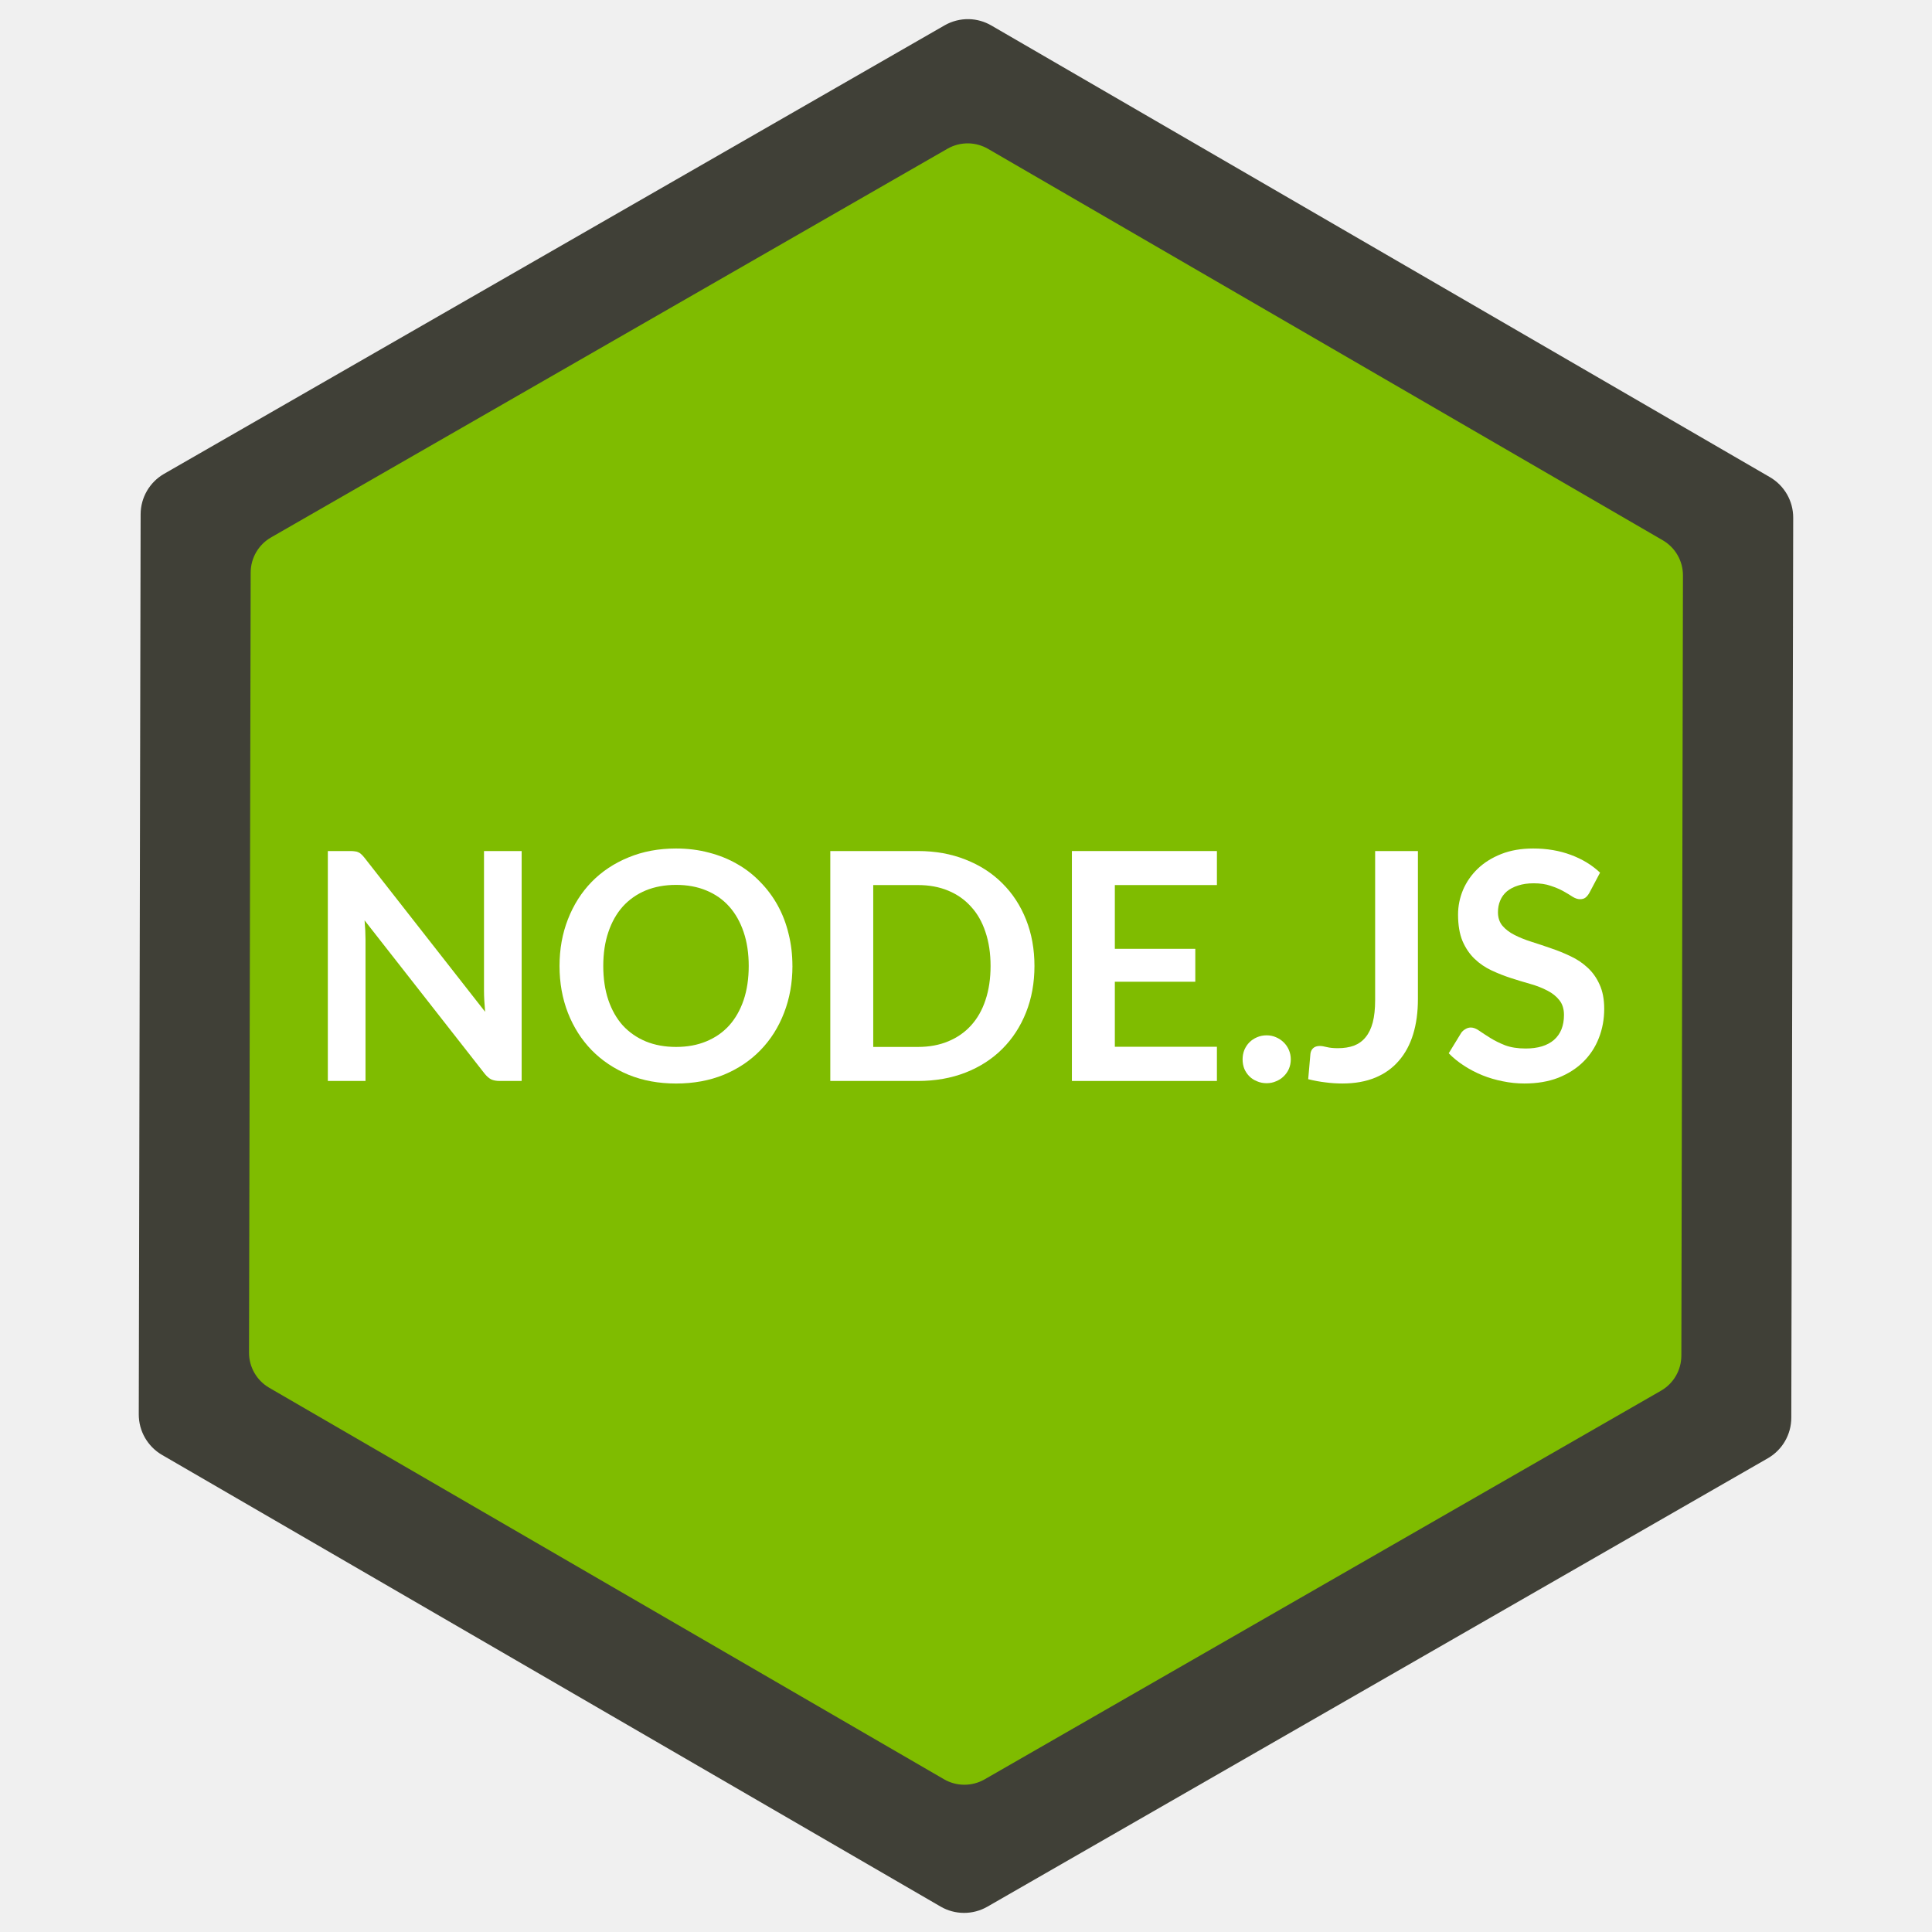
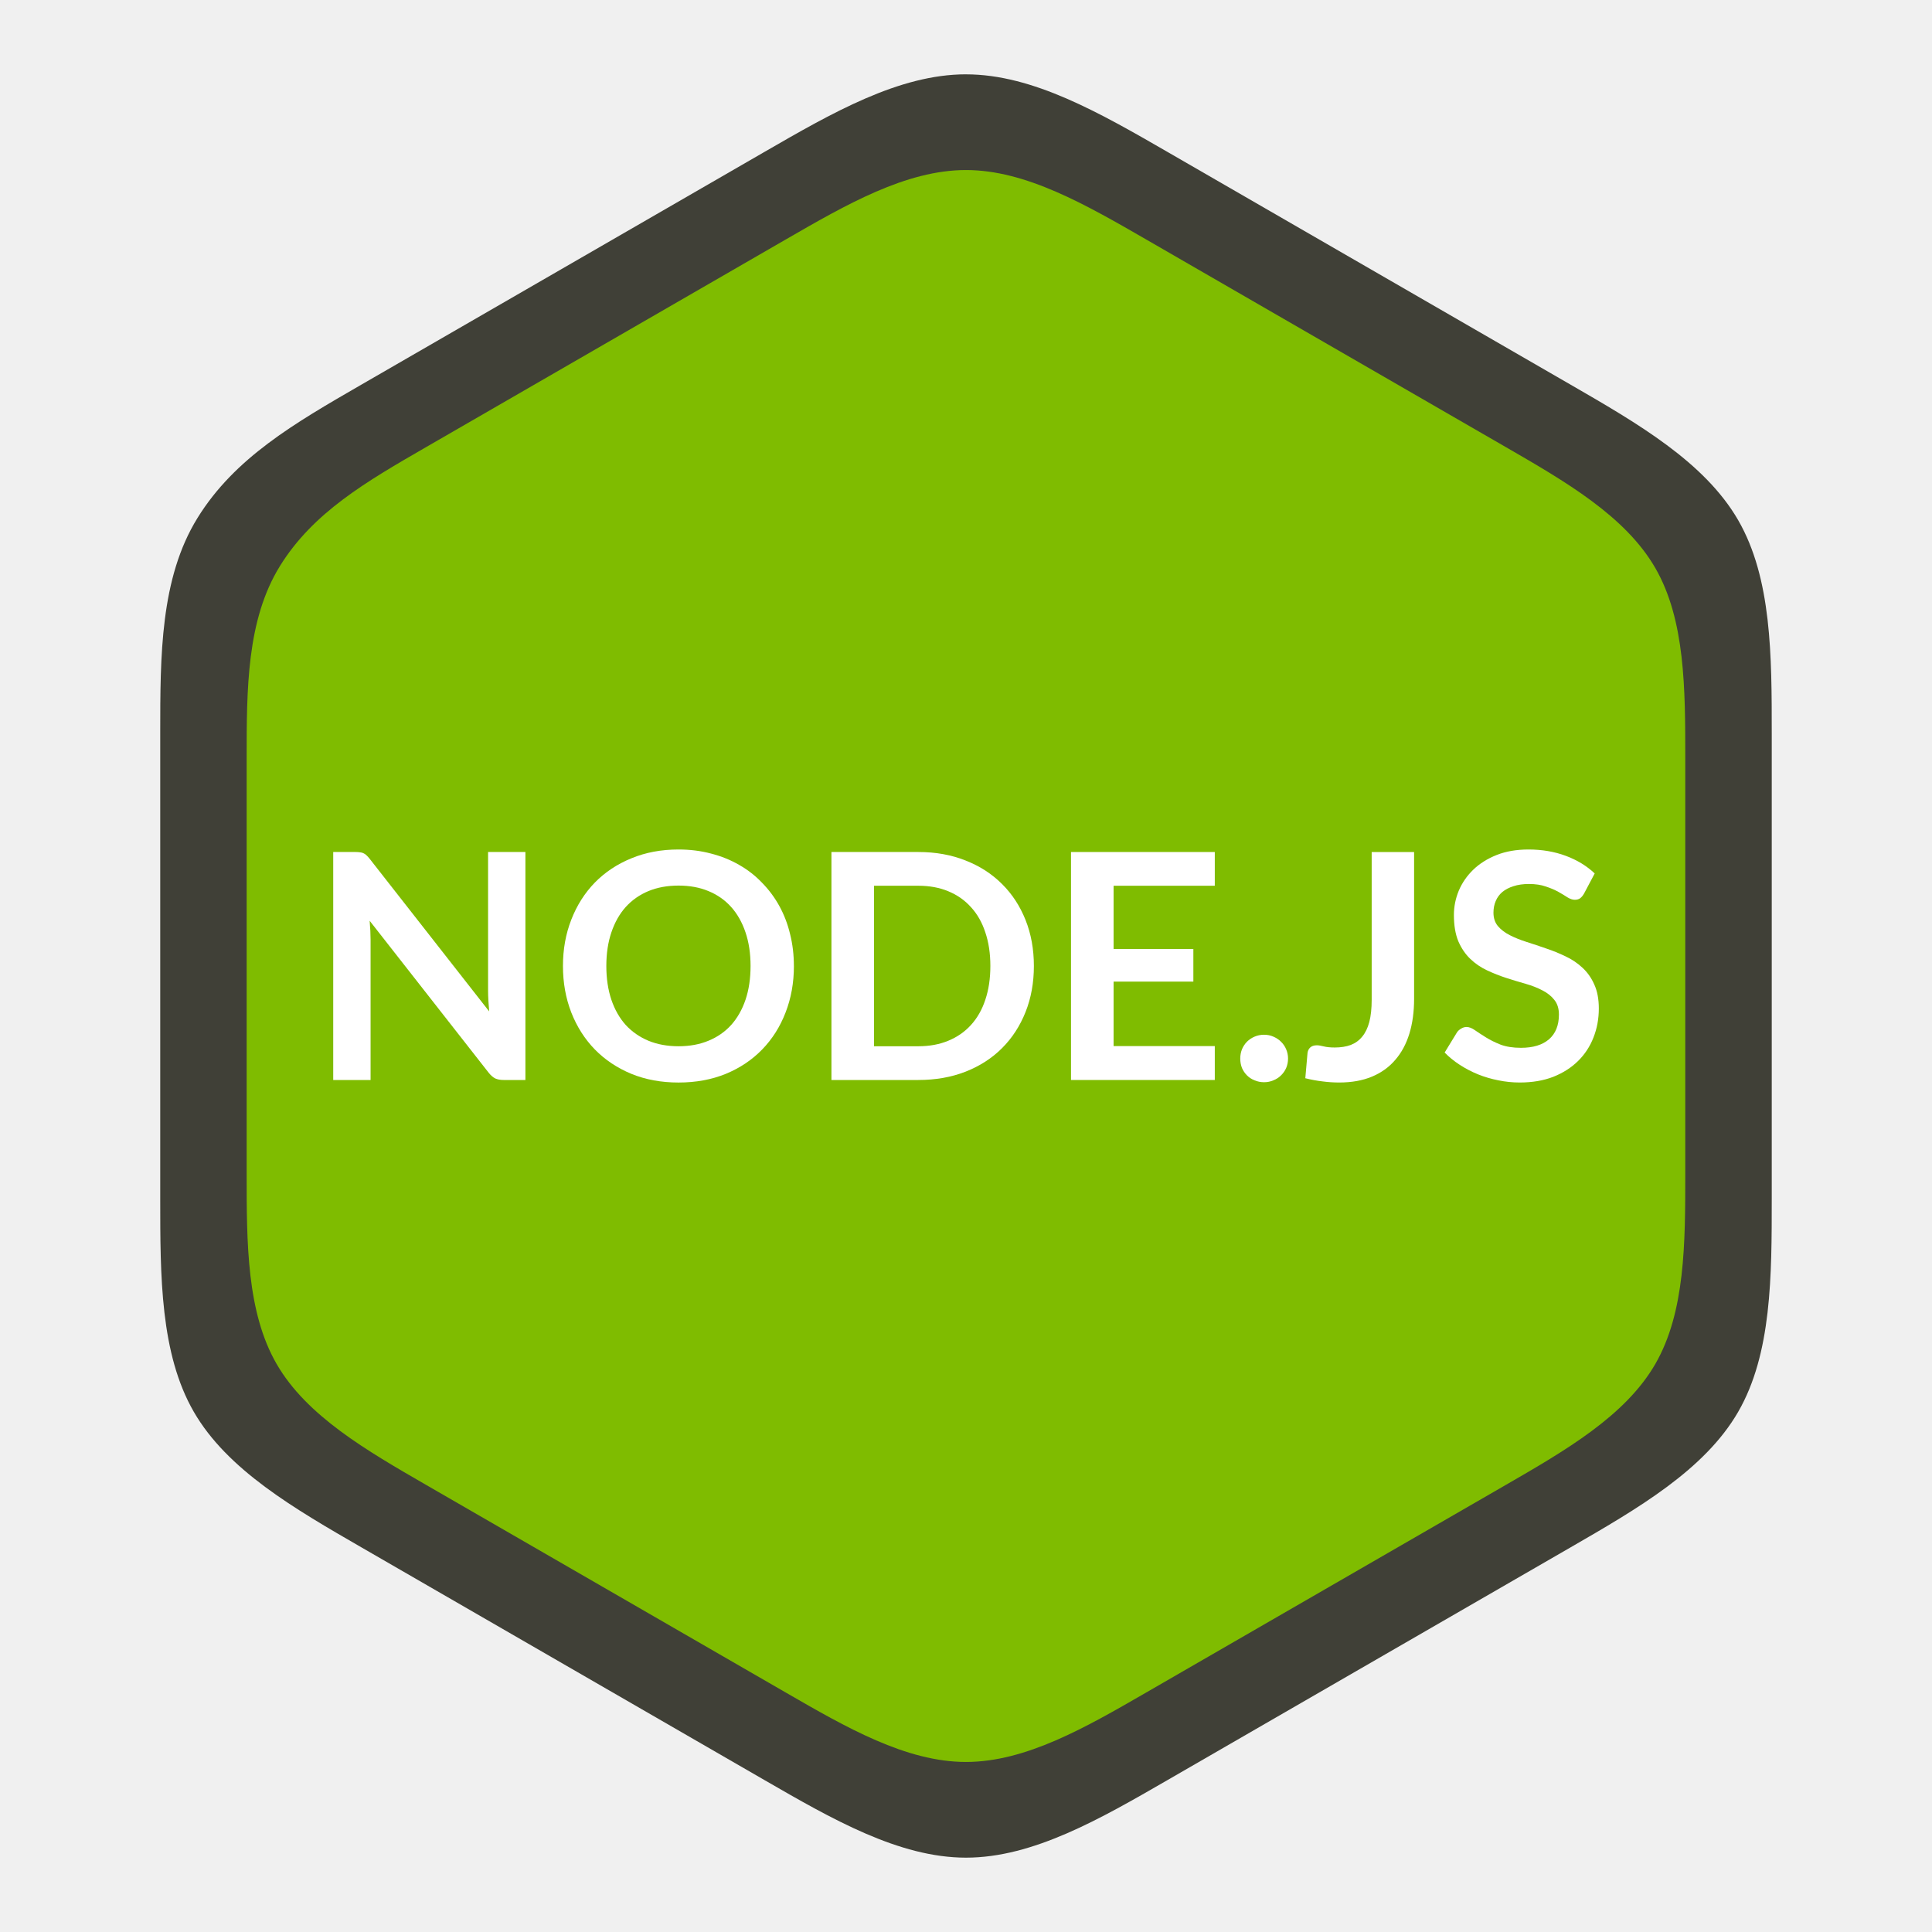
- <svg xmlns="http://www.w3.org/2000/svg" id="svg58" viewBox="0 0 75 75" version="1.2" height="100" width="100">
+ <svg xmlns="http://www.w3.org/2000/svg" id="svg58" viewBox="0 0 75 75" version="1.2" height="100" width="100" enable-background="new">
  <defs id="defs36">
    <clipPath id="a">
-       <path d="m 239.03,226.605 -42.13,24.317 c -1.578,0.91 -2.546,2.59 -2.546,4.406 v 48.668 c 0,1.817 0.968,3.496 2.546,4.406 l 42.133,24.336 c 1.575,0.907 3.517,0.907 5.09,0 l 42.126,-24.336 c 1.57,-0.91 2.54,-2.59 2.54,-4.406 v -48.668 c 0,-1.816 -0.97,-3.496 -2.55,-4.406 l -42.12,-24.317 c -0.79,-0.453 -1.67,-0.68 -2.55,-0.68 -0.88,0 -1.76,0.227 -2.55,0.68" id="path2" />
+       <path id="path2" d="m 239.03,226.605 -42.13,24.317 c -1.578,0.91 -2.546,2.59 -2.546,4.406 v 48.668 c 0,1.817 0.968,3.496 2.546,4.406 l 42.133,24.336 c 1.575,0.907 3.517,0.907 5.09,0 l 42.126,-24.336 c 1.57,-0.91 2.54,-2.59 2.54,-4.406 v -48.668 c 0,-1.816 -0.97,-3.496 -2.55,-4.406 l -42.12,-24.317 c -0.79,-0.453 -1.67,-0.68 -2.55,-0.68 -0.88,0 -1.76,0.227 -2.55,0.68" />
    </clipPath>
-     <linearGradient id="b" x1="-0.348" x2="1.251" gradientTransform="matrix(-38.06491,77.65213,-77.65213,-38.06491,258.7233,244.6294)" gradientUnits="userSpaceOnUse">
-       <stop offset=".3" stop-color="#3E863D" id="stop5" />
-       <stop offset=".5" stop-color="#55934F" id="stop7" />
-       <stop offset=".8" stop-color="#5AAD45" id="stop9" />
+     <linearGradient gradientUnits="userSpaceOnUse" gradientTransform="matrix(-38.06491,77.65213,-77.65213,-38.06491,258.7233,244.6294)" x2="1.251" x1="-0.348" id="b">
+       <stop id="stop5" stop-color="#3E863D" offset=".3" />
+       <stop id="stop7" stop-color="#55934F" offset=".5" />
+       <stop id="stop9" stop-color="#5AAD45" offset=".8" />
    </linearGradient>
    <clipPath id="c">
-       <path d="m 195.398,307.086 c 0.403,0.523 0.907,0.976 1.5,1.316 l 36.14,20.875 6.02,3.46 c 0.9,0.52 1.926,0.74 2.934,0.665 0.336,-0.027 0.672,-0.09 1,-0.183 l 44.434,-81.36 c -0.34,-0.37 -0.738,-0.68 -1.184,-0.94 l -27.586,-15.93 -14.582,-8.39 c -0.414,-0.24 -0.863,-0.41 -1.32,-0.53 z m 0,0" id="path12" />
+       <path id="path12" d="m 195.398,307.086 c 0.403,0.523 0.907,0.976 1.5,1.316 l 36.14,20.875 6.02,3.46 c 0.9,0.52 1.926,0.74 2.934,0.665 0.336,-0.027 0.672,-0.09 1,-0.183 l 44.434,-81.36 c -0.34,-0.37 -0.738,-0.68 -1.184,-0.94 l -27.586,-15.93 -14.582,-8.39 c -0.414,-0.24 -0.863,-0.41 -1.32,-0.53 z m 0,0" />
    </clipPath>
-     <linearGradient id="d" x1="-0.456" x2="0.582" gradientTransform="matrix(106.8057,-78.91673,78.91673,106.8057,235.1882,285.3948)" gradientUnits="userSpaceOnUse">
-       <stop offset=".57" stop-color="#3E863D" id="stop15" />
-       <stop offset=".72" stop-color="#619857" id="stop17" />
-       <stop offset="1" stop-color="#76AC64" id="stop19" />
+     <linearGradient gradientUnits="userSpaceOnUse" gradientTransform="matrix(106.8057,-78.91673,78.91673,106.8057,235.1882,285.3948)" x2="0.582" x1="-0.456" id="d">
+       <stop id="stop15" stop-color="#3E863D" offset=".57" />
+       <stop id="stop17" stop-color="#619857" offset=".72" />
+       <stop id="stop19" stop-color="#76AC64" offset="1" />
    </linearGradient>
    <clipPath id="e">
-       <path d="m 241.066,225.953 c -0.707,0.07 -1.398,0.29 -2.035,0.652 l -42.01,24.247 45.3,82.51 c 0.63,-0.09 1.25,-0.3 1.81,-0.624 l 42.13,-24.336 c 1.3,-0.754 2.19,-2.03 2.46,-3.476 l -46.18,-78.89 c -0.34,-0.067 -0.68,-0.102 -1.03,-0.102 -0.14,0 -0.28,0.007 -0.42,0.02" id="path22" />
+       <path id="path22" d="m 241.066,225.953 c -0.707,0.07 -1.398,0.29 -2.035,0.652 l -42.01,24.247 45.3,82.51 c 0.63,-0.09 1.25,-0.3 1.81,-0.624 l 42.13,-24.336 c 1.3,-0.754 2.19,-2.03 2.46,-3.476 l -46.18,-78.89 c -0.34,-0.067 -0.68,-0.102 -1.03,-0.102 -0.14,0 -0.28,0.007 -0.42,0.02" />
    </clipPath>
-     <linearGradient id="f" x1="0.043" x2="0.984" gradientTransform="matrix(97.417,0,0,97.417,192.862,279.652)" gradientUnits="userSpaceOnUse">
-       <stop offset=".16" stop-color="#6BBF47" id="stop25" />
-       <stop offset=".38" stop-color="#79B461" id="stop27" />
-       <stop offset=".47" stop-color="#75AC64" id="stop29" />
-       <stop offset=".7" stop-color="#659E5A" id="stop31" />
-       <stop offset=".9" stop-color="#3E863D" id="stop33" />
+     <linearGradient gradientUnits="userSpaceOnUse" gradientTransform="matrix(97.417,0,0,97.417,192.862,279.652)" x2="0.984" x1="0.043" id="f">
+       <stop id="stop25" stop-color="#6BBF47" offset=".16" />
+       <stop id="stop27" stop-color="#79B461" offset=".38" />
+       <stop id="stop29" stop-color="#75AC64" offset=".47" />
+       <stop id="stop31" stop-color="#659E5A" offset=".7" />
+       <stop id="stop33" stop-color="#3E863D" offset=".9" />
    </linearGradient>
  </defs>
-   <g id="layer1" transform="translate(0,-195.9289)">
-     <g style="fill:#7fbc00;fill-opacity:1" clip-path="url(#a)" transform="matrix(0.6780041,0,0,0.6780041,-126.2865,43.81043)" id="g48" />
-     <flowRoot xml:space="preserve" id="flowRoot840" style="font-style:normal;font-variant:normal;font-weight:normal;font-stretch:normal;font-size:40px;line-height:1.25;font-family:Sawasdee;-inkscape-font-specification:Sawasdee;letter-spacing:0px;word-spacing:0px;fill:#000000;fill-opacity:1;stroke:none">
+   <g transform="translate(0,-195.9289)" id="layer1">
+     <g id="g48" transform="matrix(0.6780041,0,0,0.6780041,-126.2865,43.81043)" clip-path="url(#a)" style="fill:#7fbc00;fill-opacity:1" />
+     <flowRoot style="font-style:normal;font-variant:normal;font-weight:normal;font-stretch:normal;font-size:40px;line-height:1.25;font-family:Sawasdee;-inkscape-font-specification:Sawasdee;letter-spacing:0px;word-spacing:0px;fill:#000000;fill-opacity:1;stroke:none" id="flowRoot840" xml:space="preserve">
      <flowRegion id="flowRegion842">
-         <rect id="rect844" width="23.873" height="44.937" x="-151.662" y="-23.577" />
+         <rect y="-23.577" x="-151.662" height="44.937" width="23.873" id="rect844" />
      </flowRegion>
      <flowPara id="flowPara846" />
    </flowRoot>
-     <g id="g873">
-       <path id="path1766" d="m 37.619,196.672 c -0.333,-0.008 -0.663,0.076 -0.952,0.242 L 6.371,214.322 c -0.562,0.323 -0.91,0.921 -0.912,1.57 l -0.072,34.941 c -0.002,0.649 0.343,1.25 0.904,1.576 10.075,5.845 20.148,11.688 30.223,17.533 0.561,0.326 1.253,0.327 1.816,0.004 l 30.298,-17.408 c 0.562,-0.324 0.909,-0.922 0.91,-1.57 0.024,-11.647 0.05,-23.294 0.074,-34.941 0.002,-0.65 -0.344,-1.25 -0.906,-1.576 -10.075,-5.845 -20.148,-11.688 -30.223,-17.533 -0.263,-0.153 -0.56,-0.238 -0.865,-0.246 z" style="color:#000000;font-style:normal;font-variant:normal;font-weight:normal;font-stretch:normal;font-size:medium;line-height:normal;font-family:sans-serif;font-variant-ligatures:normal;font-variant-position:normal;font-variant-caps:normal;font-variant-numeric:normal;font-variant-alternates:normal;font-feature-settings:normal;text-indent:0;text-align:start;text-decoration:none;text-decoration-line:none;text-decoration-style:solid;text-decoration-color:#000000;letter-spacing:normal;word-spacing:normal;text-transform:none;writing-mode:lr-tb;direction:ltr;text-orientation:mixed;dominant-baseline:auto;baseline-shift:baseline;text-anchor:start;white-space:normal;shape-padding:0;clip-rule:nonzero;display:inline;overflow:visible;visibility:visible;opacity:1;isolation:auto;mix-blend-mode:normal;color-interpolation:sRGB;color-interpolation-filters:linearRGB;solid-color:#000000;solid-opacity:1;vector-effect:none;fill:#404037;fill-opacity:1;fill-rule:nonzero;stroke:none;stroke-width:3.632;stroke-linecap:round;stroke-linejoin:round;stroke-miterlimit:4;stroke-dasharray:none;stroke-dashoffset:0;stroke-opacity:1;paint-order:stroke fill markers;color-rendering:auto;image-rendering:auto;shape-rendering:auto;text-rendering:auto;enable-background:accumulate" />
-       <path id="path1766-3" d="m 37.603,201.495 c -0.288,-0.008 -0.573,0.065 -0.823,0.208 l -26.226,15.07 c -0.01,0.006 -0.021,0.012 -0.031,0.018 -0.488,0.28 -0.79,0.798 -0.792,1.361 -0.021,10.095 -0.043,20.191 -0.064,30.286 -6.657e-4,0.562 0.299,1.082 0.785,1.364 8.732,5.066 17.463,10.132 26.195,15.198 0.486,0.282 1.086,0.283 1.574,0.004 8.753,-5.029 17.506,-10.059 26.259,-15.088 0.488,-0.28 0.789,-0.8 0.79,-1.363 0.021,-10.095 0.041,-20.19 0.062,-30.285 0.002,-0.563 -0.297,-1.083 -0.784,-1.366 -8.732,-5.066 -17.463,-10.131 -26.195,-15.196 -0.229,-0.132 -0.487,-0.205 -0.751,-0.212 z" style="color:#000000;font-style:normal;font-variant:normal;font-weight:normal;font-stretch:normal;font-size:medium;line-height:normal;font-family:sans-serif;font-variant-ligatures:normal;font-variant-position:normal;font-variant-caps:normal;font-variant-numeric:normal;font-variant-alternates:normal;font-feature-settings:normal;text-indent:0;text-align:start;text-decoration:none;text-decoration-line:none;text-decoration-style:solid;text-decoration-color:#000000;letter-spacing:normal;word-spacing:normal;text-transform:none;writing-mode:lr-tb;direction:ltr;text-orientation:mixed;dominant-baseline:auto;baseline-shift:baseline;text-anchor:start;white-space:normal;shape-padding:0;clip-rule:nonzero;display:inline;overflow:visible;visibility:visible;opacity:1;isolation:auto;mix-blend-mode:normal;color-interpolation:sRGB;color-interpolation-filters:linearRGB;solid-color:#000000;solid-opacity:1;vector-effect:none;fill:#7fbc00;fill-opacity:1;fill-rule:nonzero;stroke:none;stroke-width:3.148;stroke-linecap:round;stroke-linejoin:round;stroke-miterlimit:4;stroke-dasharray:none;stroke-dashoffset:0;stroke-opacity:1;paint-order:stroke fill markers;color-rendering:auto;image-rendering:auto;shape-rendering:auto;text-rendering:auto;enable-background:accumulate" />
-       <g transform="matrix(0.9387444,0,0,0.9387444,2.297101,14.36907)" aria-label="NODE.JS" style="font-style:normal;font-variant:normal;font-weight:bold;font-stretch:normal;font-size:13.15px;line-height:1.25;font-family:'Mukti Narrow';-inkscape-font-specification:'Mukti Narrow Bold';letter-spacing:0px;word-spacing:0px;fill:#ffffff;fill-opacity:1;stroke:none;stroke-width:0.329" id="text852">
-         <path d="m 19.125,228.6 v 9.508 h -0.907 q -0.21,0 -0.355,-0.066 -0.138,-0.072 -0.27,-0.237 l -4.964,-6.338 q 0.039,0.434 0.039,0.802 v 5.839 h -1.558 v -9.508 h 0.927 q 0.112,0 0.191,0.013 0.085,0.007 0.145,0.039 0.066,0.026 0.125,0.086 0.059,0.053 0.132,0.145 l 4.984,6.365 q -0.02,-0.23 -0.033,-0.454 -0.013,-0.224 -0.013,-0.414 v -5.78 z" style="font-style:normal;font-variant:normal;font-weight:bold;font-stretch:normal;font-family:Lato;-inkscape-font-specification:'Lato Bold';fill:#ffffff;stroke-width:0.329" id="path842" />
-         <path d="m 30.323,233.354 q 0,1.045 -0.348,1.94 -0.342,0.888 -0.973,1.539 -0.631,0.651 -1.519,1.019 -0.888,0.362 -1.973,0.362 -1.078,0 -1.966,-0.362 -0.888,-0.368 -1.525,-1.019 -0.631,-0.651 -0.98,-1.539 -0.348,-0.894 -0.348,-1.94 0,-1.045 0.348,-1.933 0.348,-0.894 0.98,-1.545 0.638,-0.651 1.525,-1.013 0.888,-0.368 1.966,-0.368 0.723,0 1.361,0.171 0.638,0.164 1.17,0.473 0.533,0.302 0.953,0.743 0.427,0.434 0.723,0.973 0.296,0.539 0.447,1.17 0.158,0.631 0.158,1.328 z m -1.808,0 q 0,-0.782 -0.21,-1.401 -0.21,-0.625 -0.598,-1.059 -0.388,-0.434 -0.947,-0.664 -0.552,-0.23 -1.249,-0.23 -0.697,0 -1.256,0.23 -0.552,0.23 -0.947,0.664 -0.388,0.434 -0.598,1.059 -0.21,0.618 -0.21,1.401 0,0.782 0.21,1.407 0.21,0.618 0.598,1.052 0.395,0.427 0.947,0.658 0.559,0.23 1.256,0.23 0.697,0 1.249,-0.23 0.559,-0.23 0.947,-0.658 0.388,-0.434 0.598,-1.052 0.21,-0.625 0.21,-1.407 z" style="font-style:normal;font-variant:normal;font-weight:bold;font-stretch:normal;font-family:Lato;-inkscape-font-specification:'Lato Bold';fill:#ffffff;stroke-width:0.329" id="path844" />
-         <path d="m 40.331,233.354 q 0,1.045 -0.348,1.92 -0.348,0.875 -0.98,1.506 -0.631,0.631 -1.519,0.98 -0.888,0.348 -1.973,0.348 h -3.623 v -9.508 h 3.623 q 1.085,0 1.973,0.355 0.888,0.348 1.519,0.98 0.631,0.625 0.98,1.499 0.348,0.874 0.348,1.92 z m -1.815,0 q 0,-0.782 -0.21,-1.401 -0.204,-0.625 -0.598,-1.052 -0.388,-0.434 -0.947,-0.664 -0.552,-0.23 -1.249,-0.23 H 33.664 v 6.694 h 1.848 q 0.697,0 1.249,-0.23 0.559,-0.23 0.947,-0.658 0.395,-0.434 0.598,-1.052 0.21,-0.625 0.21,-1.407 z" style="font-style:normal;font-variant:normal;font-weight:bold;font-stretch:normal;font-family:Lato;-inkscape-font-specification:'Lato Bold';fill:#ffffff;stroke-width:0.329" id="path846" />
-         <path d="m 43.655,230.007 v 2.637 h 3.327 v 1.361 h -3.327 v 2.689 h 4.221 v 1.414 h -5.997 v -9.508 h 5.997 v 1.407 z" style="font-style:normal;font-variant:normal;font-weight:bold;font-stretch:normal;font-family:Lato;-inkscape-font-specification:'Lato Bold';fill:#ffffff;stroke-width:0.329" id="path848" />
-         <path d="m 48.938,237.214 q 0,-0.204 0.072,-0.388 0.079,-0.184 0.21,-0.316 0.132,-0.132 0.316,-0.21 0.184,-0.079 0.395,-0.079 0.21,0 0.388,0.079 0.184,0.079 0.316,0.21 0.138,0.132 0.217,0.316 0.079,0.184 0.079,0.388 0,0.21 -0.079,0.395 -0.079,0.178 -0.217,0.309 -0.132,0.132 -0.316,0.204 -0.178,0.079 -0.388,0.079 -0.21,0 -0.395,-0.079 -0.184,-0.072 -0.316,-0.204 -0.132,-0.132 -0.21,-0.309 -0.072,-0.184 -0.072,-0.395 z" style="font-style:normal;font-variant:normal;font-weight:bold;font-stretch:normal;font-family:Lato;-inkscape-font-specification:'Lato Bold';fill:#ffffff;stroke-width:0.329" id="path850" />
-         <path d="m 56.188,234.728 q 0,0.802 -0.197,1.447 -0.197,0.644 -0.592,1.098 -0.388,0.454 -0.973,0.697 -0.585,0.243 -1.361,0.243 -0.355,0 -0.697,-0.046 -0.342,-0.039 -0.717,-0.132 0.02,-0.263 0.046,-0.526 0.026,-0.263 0.046,-0.526 0.02,-0.145 0.112,-0.23 0.099,-0.092 0.276,-0.092 0.112,0 0.289,0.046 0.184,0.046 0.46,0.046 0.375,0 0.664,-0.105 0.289,-0.112 0.48,-0.348 0.197,-0.237 0.296,-0.611 0.099,-0.381 0.099,-0.921 v -6.167 h 1.769 z" style="font-style:normal;font-variant:normal;font-weight:bold;font-stretch:normal;font-family:Lato;-inkscape-font-specification:'Lato Bold';fill:#ffffff;stroke-width:0.329" id="path852" />
-         <path d="m 63.278,230.329 q -0.079,0.138 -0.171,0.204 -0.085,0.059 -0.217,0.059 -0.138,0 -0.302,-0.099 -0.158,-0.105 -0.381,-0.23 -0.224,-0.125 -0.526,-0.224 -0.296,-0.105 -0.704,-0.105 -0.368,0 -0.644,0.092 -0.276,0.086 -0.467,0.243 -0.184,0.158 -0.276,0.381 -0.092,0.217 -0.092,0.48 0,0.335 0.184,0.559 0.191,0.224 0.5,0.381 0.309,0.158 0.704,0.283 0.395,0.125 0.809,0.27 0.414,0.138 0.809,0.329 0.395,0.184 0.704,0.473 0.309,0.283 0.493,0.697 0.191,0.414 0.191,1.006 0,0.644 -0.224,1.21 -0.217,0.559 -0.644,0.98 -0.421,0.414 -1.032,0.658 -0.611,0.237 -1.401,0.237 -0.454,0 -0.894,-0.092 -0.441,-0.086 -0.848,-0.25 -0.401,-0.164 -0.756,-0.395 -0.355,-0.23 -0.631,-0.513 l 0.519,-0.848 q 0.066,-0.092 0.171,-0.151 0.105,-0.066 0.224,-0.066 0.164,0 0.355,0.138 0.191,0.132 0.454,0.296 0.263,0.164 0.611,0.302 0.355,0.132 0.848,0.132 0.756,0 1.17,-0.355 0.414,-0.362 0.414,-1.032 0,-0.375 -0.191,-0.611 -0.184,-0.237 -0.493,-0.395 -0.309,-0.164 -0.704,-0.276 -0.395,-0.112 -0.802,-0.243 -0.408,-0.132 -0.802,-0.316 -0.395,-0.184 -0.704,-0.48 -0.309,-0.296 -0.5,-0.736 -0.184,-0.447 -0.184,-1.098 0,-0.519 0.204,-1.013 0.21,-0.493 0.605,-0.875 0.395,-0.381 0.973,-0.611 0.579,-0.23 1.328,-0.23 0.842,0 1.552,0.263 0.71,0.263 1.21,0.736 z" style="font-style:normal;font-variant:normal;font-weight:bold;font-stretch:normal;font-family:Lato;-inkscape-font-specification:'Lato Bold';fill:#ffffff;stroke-width:0.329" id="path854" />
+     <g id="g1040">
+       <path id="path996" d="m 37.5,198.815 c 2.606,1.8e-4 5.213,1.505 7.89,3.051 2.677,1.546 5.143,2.969 7.848,4.531 2.705,1.562 5.115,2.953 7.721,4.458 2.607,1.505 5.213,3.01 6.517,5.267 1.303,2.257 1.303,5.267 1.303,8.277 0,3.01 0,6.02 0,9.188 0,3.168 0,5.862 0,8.872 0,3.01 0,6.02 -1.303,8.277 -1.303,2.258 -3.91,3.762 -6.516,5.267 -2.607,1.505 -5.213,3.01 -7.82,4.515 -2.607,1.505 -5.213,3.01 -7.82,4.515 -2.607,1.505 -5.213,3.01 -7.82,3.01 -2.607,3e-5 -5.213,-1.505 -7.82,-3.01 -2.607,-1.505 -5.213,-3.01 -7.82,-4.515 -2.607,-1.505 -5.213,-3.01 -7.82,-4.515 -2.607,-1.505 -5.213,-3.01 -6.517,-5.268 -1.303,-2.258 -1.303,-5.268 -1.303,-8.277 0,-3.01 0,-6.02 2e-7,-9.03 2e-7,-3.01 6e-7,-6.02 8e-7,-9.03 2e-7,-3.01 2e-7,-6.02 1.445,-8.359 1.445,-2.339 3.769,-3.68 6.375,-5.185 2.606,-1.505 5.214,-3.01 7.82,-4.515 2.606,-1.505 5.214,-3.01 7.82,-4.515 2.606,-1.505 5.214,-3.01 7.82,-3.01 z" style="fill:#404037;fill-opacity:1;stroke:none;stroke-width:0.428px;stroke-linecap:butt;stroke-linejoin:miter;stroke-opacity:1" />
+       <path id="path996-6" d="m 37.5,202.53 c 2.327,1.6e-4 4.654,1.344 7.043,2.723 2.39,1.38 4.591,2.651 7.006,4.045 2.415,1.394 4.566,2.636 6.893,3.979 2.327,1.343 4.654,2.687 5.817,4.702 1.163,2.015 1.163,4.702 1.163,7.389 0,2.687 0,5.374 0,8.202 0,2.828 0,5.233 0,7.92 0,2.687 0,5.374 -1.163,7.389 -1.163,2.015 -3.49,3.359 -5.817,4.702 -2.327,1.344 -4.654,2.687 -6.981,4.03 -2.327,1.344 -4.654,2.687 -6.981,4.03 -2.327,1.344 -4.654,2.687 -6.981,2.687 -2.327,4e-5 -4.654,-1.343 -6.981,-2.687 -2.327,-1.343 -4.654,-2.687 -6.981,-4.03 -2.327,-1.343 -4.654,-2.687 -6.981,-4.03 -2.327,-1.343 -4.654,-2.687 -5.817,-4.702 -1.164,-2.015 -1.164,-4.702 -1.164,-7.389 0,-2.687 0,-5.374 0,-8.061 0,-2.687 0,-5.374 0,-8.061 0,-2.687 0,-5.374 1.29,-7.462 1.29,-2.088 3.364,-3.286 5.691,-4.629 2.327,-1.343 4.654,-2.687 6.981,-4.03 2.327,-1.343 4.654,-2.687 6.981,-4.03 2.327,-1.343 4.654,-2.687 6.981,-2.687 z" style="fill:#7fbc00;fill-opacity:1;stroke:none;stroke-width:0.382px;stroke-linecap:butt;stroke-linejoin:miter;stroke-opacity:1" />
+       <g id="text852" style="font-style:normal;font-variant:normal;font-weight:bold;font-stretch:normal;font-size:13.15px;line-height:1.25;font-family:'Mukti Narrow';-inkscape-font-specification:'Mukti Narrow Bold';letter-spacing:0px;word-spacing:0px;fill:#ffffff;fill-opacity:1;stroke:none;stroke-width:0.329" aria-label="NODE.JS" transform="matrix(0.9308173,0,0,0.9308173,2.594365,16.21888)">
+         <path id="path842" style="font-style:normal;font-variant:normal;font-weight:bold;font-stretch:normal;font-family:Lato;-inkscape-font-specification:'Lato Bold';fill:#ffffff;stroke-width:0.329" d="m 19.125,228.6 v 9.508 h -0.907 q -0.21,0 -0.355,-0.066 -0.138,-0.072 -0.27,-0.237 l -4.964,-6.338 q 0.039,0.434 0.039,0.802 v 5.839 h -1.558 v -9.508 h 0.927 q 0.112,0 0.191,0.013 0.085,0.007 0.145,0.039 0.066,0.026 0.125,0.086 0.059,0.053 0.132,0.145 l 4.984,6.365 q -0.02,-0.23 -0.033,-0.454 -0.013,-0.224 -0.013,-0.414 v -5.78 z" />
+         <path id="path844" style="font-style:normal;font-variant:normal;font-weight:bold;font-stretch:normal;font-family:Lato;-inkscape-font-specification:'Lato Bold';fill:#ffffff;stroke-width:0.329" d="m 30.323,233.354 q 0,1.045 -0.348,1.94 -0.342,0.888 -0.973,1.539 -0.631,0.651 -1.519,1.019 -0.888,0.362 -1.973,0.362 -1.078,0 -1.966,-0.362 -0.888,-0.368 -1.525,-1.019 -0.631,-0.651 -0.98,-1.539 -0.348,-0.894 -0.348,-1.94 0,-1.045 0.348,-1.933 0.348,-0.894 0.98,-1.545 0.638,-0.651 1.525,-1.013 0.888,-0.368 1.966,-0.368 0.723,0 1.361,0.171 0.638,0.164 1.17,0.473 0.533,0.302 0.953,0.743 0.427,0.434 0.723,0.973 0.296,0.539 0.447,1.17 0.158,0.631 0.158,1.328 z m -1.808,0 q 0,-0.782 -0.21,-1.401 -0.21,-0.625 -0.598,-1.059 -0.388,-0.434 -0.947,-0.664 -0.552,-0.23 -1.249,-0.23 -0.697,0 -1.256,0.23 -0.552,0.23 -0.947,0.664 -0.388,0.434 -0.598,1.059 -0.21,0.618 -0.21,1.401 0,0.782 0.21,1.407 0.21,0.618 0.598,1.052 0.395,0.427 0.947,0.658 0.559,0.23 1.256,0.23 0.697,0 1.249,-0.23 0.559,-0.23 0.947,-0.658 0.388,-0.434 0.598,-1.052 0.21,-0.625 0.21,-1.407 z" />
+         <path id="path846" style="font-style:normal;font-variant:normal;font-weight:bold;font-stretch:normal;font-family:Lato;-inkscape-font-specification:'Lato Bold';fill:#ffffff;stroke-width:0.329" d="m 40.331,233.354 q 0,1.045 -0.348,1.92 -0.348,0.875 -0.98,1.506 -0.631,0.631 -1.519,0.98 -0.888,0.348 -1.973,0.348 h -3.623 v -9.508 h 3.623 q 1.085,0 1.973,0.355 0.888,0.348 1.519,0.98 0.631,0.625 0.98,1.499 0.348,0.874 0.348,1.92 z m -1.815,0 q 0,-0.782 -0.21,-1.401 -0.204,-0.625 -0.598,-1.052 -0.388,-0.434 -0.947,-0.664 -0.552,-0.23 -1.249,-0.23 H 33.664 v 6.694 h 1.848 q 0.697,0 1.249,-0.23 0.559,-0.23 0.947,-0.658 0.395,-0.434 0.598,-1.052 0.21,-0.625 0.21,-1.407 z" />
+         <path id="path848" style="font-style:normal;font-variant:normal;font-weight:bold;font-stretch:normal;font-family:Lato;-inkscape-font-specification:'Lato Bold';fill:#ffffff;stroke-width:0.329" d="m 43.655,230.007 v 2.637 h 3.327 v 1.361 h -3.327 v 2.689 h 4.221 v 1.414 h -5.997 v -9.508 h 5.997 v 1.407 z" />
+         <path id="path850" style="font-style:normal;font-variant:normal;font-weight:bold;font-stretch:normal;font-family:Lato;-inkscape-font-specification:'Lato Bold';fill:#ffffff;stroke-width:0.329" d="m 48.938,237.214 q 0,-0.204 0.072,-0.388 0.079,-0.184 0.21,-0.316 0.132,-0.132 0.316,-0.21 0.184,-0.079 0.395,-0.079 0.21,0 0.388,0.079 0.184,0.079 0.316,0.21 0.138,0.132 0.217,0.316 0.079,0.184 0.079,0.388 0,0.21 -0.079,0.395 -0.079,0.178 -0.217,0.309 -0.132,0.132 -0.316,0.204 -0.178,0.079 -0.388,0.079 -0.21,0 -0.395,-0.079 -0.184,-0.072 -0.316,-0.204 -0.132,-0.132 -0.21,-0.309 -0.072,-0.184 -0.072,-0.395 z" />
+         <path id="path852" style="font-style:normal;font-variant:normal;font-weight:bold;font-stretch:normal;font-family:Lato;-inkscape-font-specification:'Lato Bold';fill:#ffffff;stroke-width:0.329" d="m 56.188,234.728 q 0,0.802 -0.197,1.447 -0.197,0.644 -0.592,1.098 -0.388,0.454 -0.973,0.697 -0.585,0.243 -1.361,0.243 -0.355,0 -0.697,-0.046 -0.342,-0.039 -0.717,-0.132 0.02,-0.263 0.046,-0.526 0.026,-0.263 0.046,-0.526 0.02,-0.145 0.112,-0.23 0.099,-0.092 0.276,-0.092 0.112,0 0.289,0.046 0.184,0.046 0.46,0.046 0.375,0 0.664,-0.105 0.289,-0.112 0.48,-0.348 0.197,-0.237 0.296,-0.611 0.099,-0.381 0.099,-0.921 v -6.167 h 1.769 z" />
+         <path id="path854" style="font-style:normal;font-variant:normal;font-weight:bold;font-stretch:normal;font-family:Lato;-inkscape-font-specification:'Lato Bold';fill:#ffffff;stroke-width:0.329" d="m 63.278,230.329 q -0.079,0.138 -0.171,0.204 -0.085,0.059 -0.217,0.059 -0.138,0 -0.302,-0.099 -0.158,-0.105 -0.381,-0.23 -0.224,-0.125 -0.526,-0.224 -0.296,-0.105 -0.704,-0.105 -0.368,0 -0.644,0.092 -0.276,0.086 -0.467,0.243 -0.184,0.158 -0.276,0.381 -0.092,0.217 -0.092,0.48 0,0.335 0.184,0.559 0.191,0.224 0.5,0.381 0.309,0.158 0.704,0.283 0.395,0.125 0.809,0.27 0.414,0.138 0.809,0.329 0.395,0.184 0.704,0.473 0.309,0.283 0.493,0.697 0.191,0.414 0.191,1.006 0,0.644 -0.224,1.21 -0.217,0.559 -0.644,0.98 -0.421,0.414 -1.032,0.658 -0.611,0.237 -1.401,0.237 -0.454,0 -0.894,-0.092 -0.441,-0.086 -0.848,-0.25 -0.401,-0.164 -0.756,-0.395 -0.355,-0.23 -0.631,-0.513 l 0.519,-0.848 q 0.066,-0.092 0.171,-0.151 0.105,-0.066 0.224,-0.066 0.164,0 0.355,0.138 0.191,0.132 0.454,0.296 0.263,0.164 0.611,0.302 0.355,0.132 0.848,0.132 0.756,0 1.17,-0.355 0.414,-0.362 0.414,-1.032 0,-0.375 -0.191,-0.611 -0.184,-0.237 -0.493,-0.395 -0.309,-0.164 -0.704,-0.276 -0.395,-0.112 -0.802,-0.243 -0.408,-0.132 -0.802,-0.316 -0.395,-0.184 -0.704,-0.48 -0.309,-0.296 -0.5,-0.736 -0.184,-0.447 -0.184,-1.098 0,-0.519 0.204,-1.013 0.21,-0.493 0.605,-0.875 0.395,-0.381 0.973,-0.611 0.579,-0.23 1.328,-0.23 0.842,0 1.552,0.263 0.71,0.263 1.21,0.736 z" />
      </g>
    </g>
  </g>
</svg>
